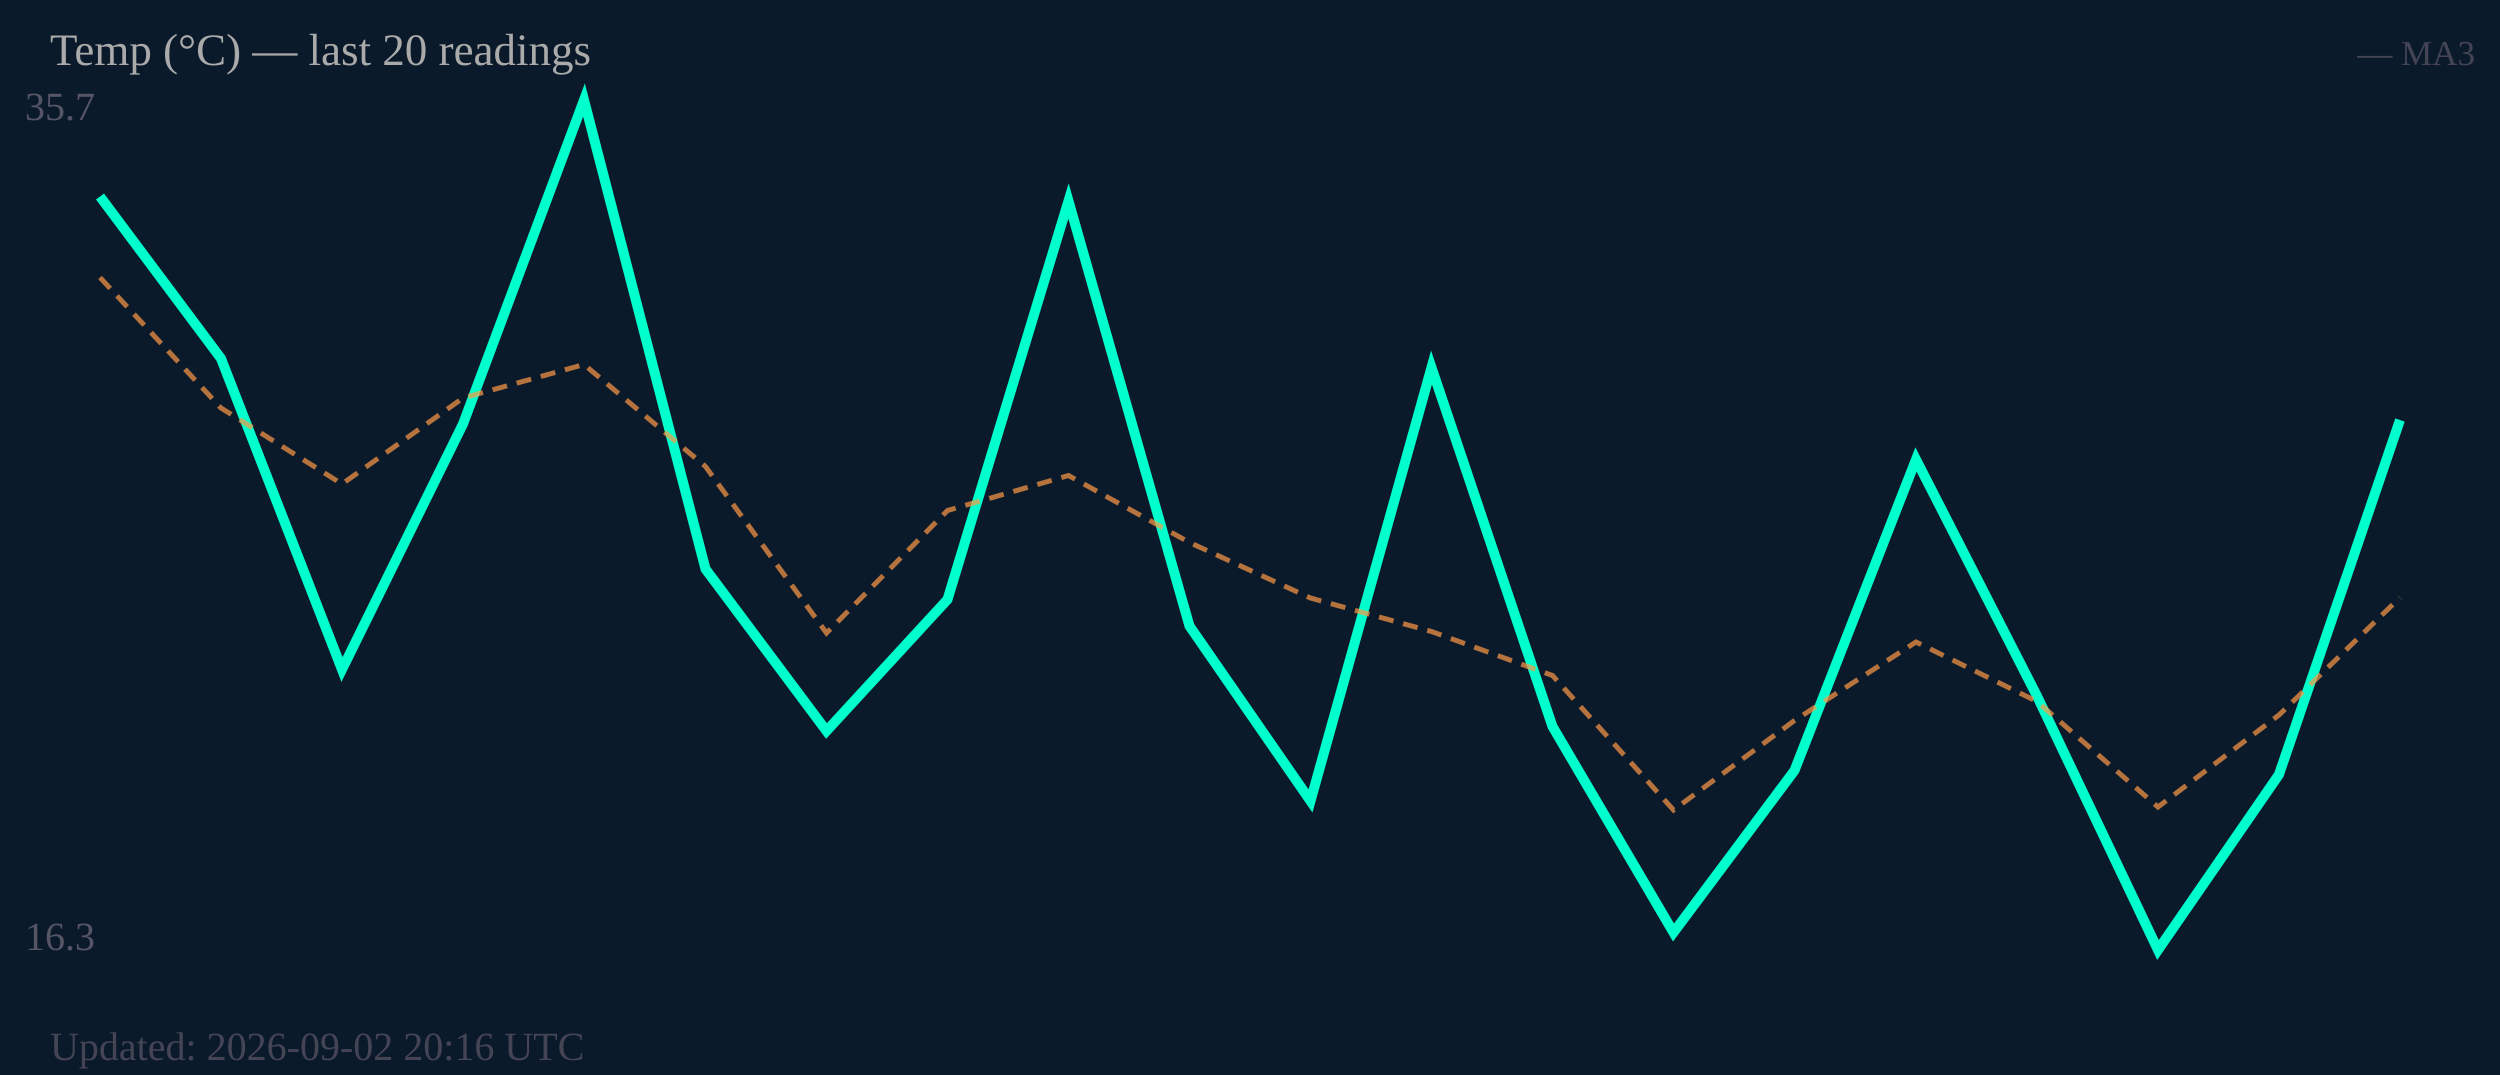
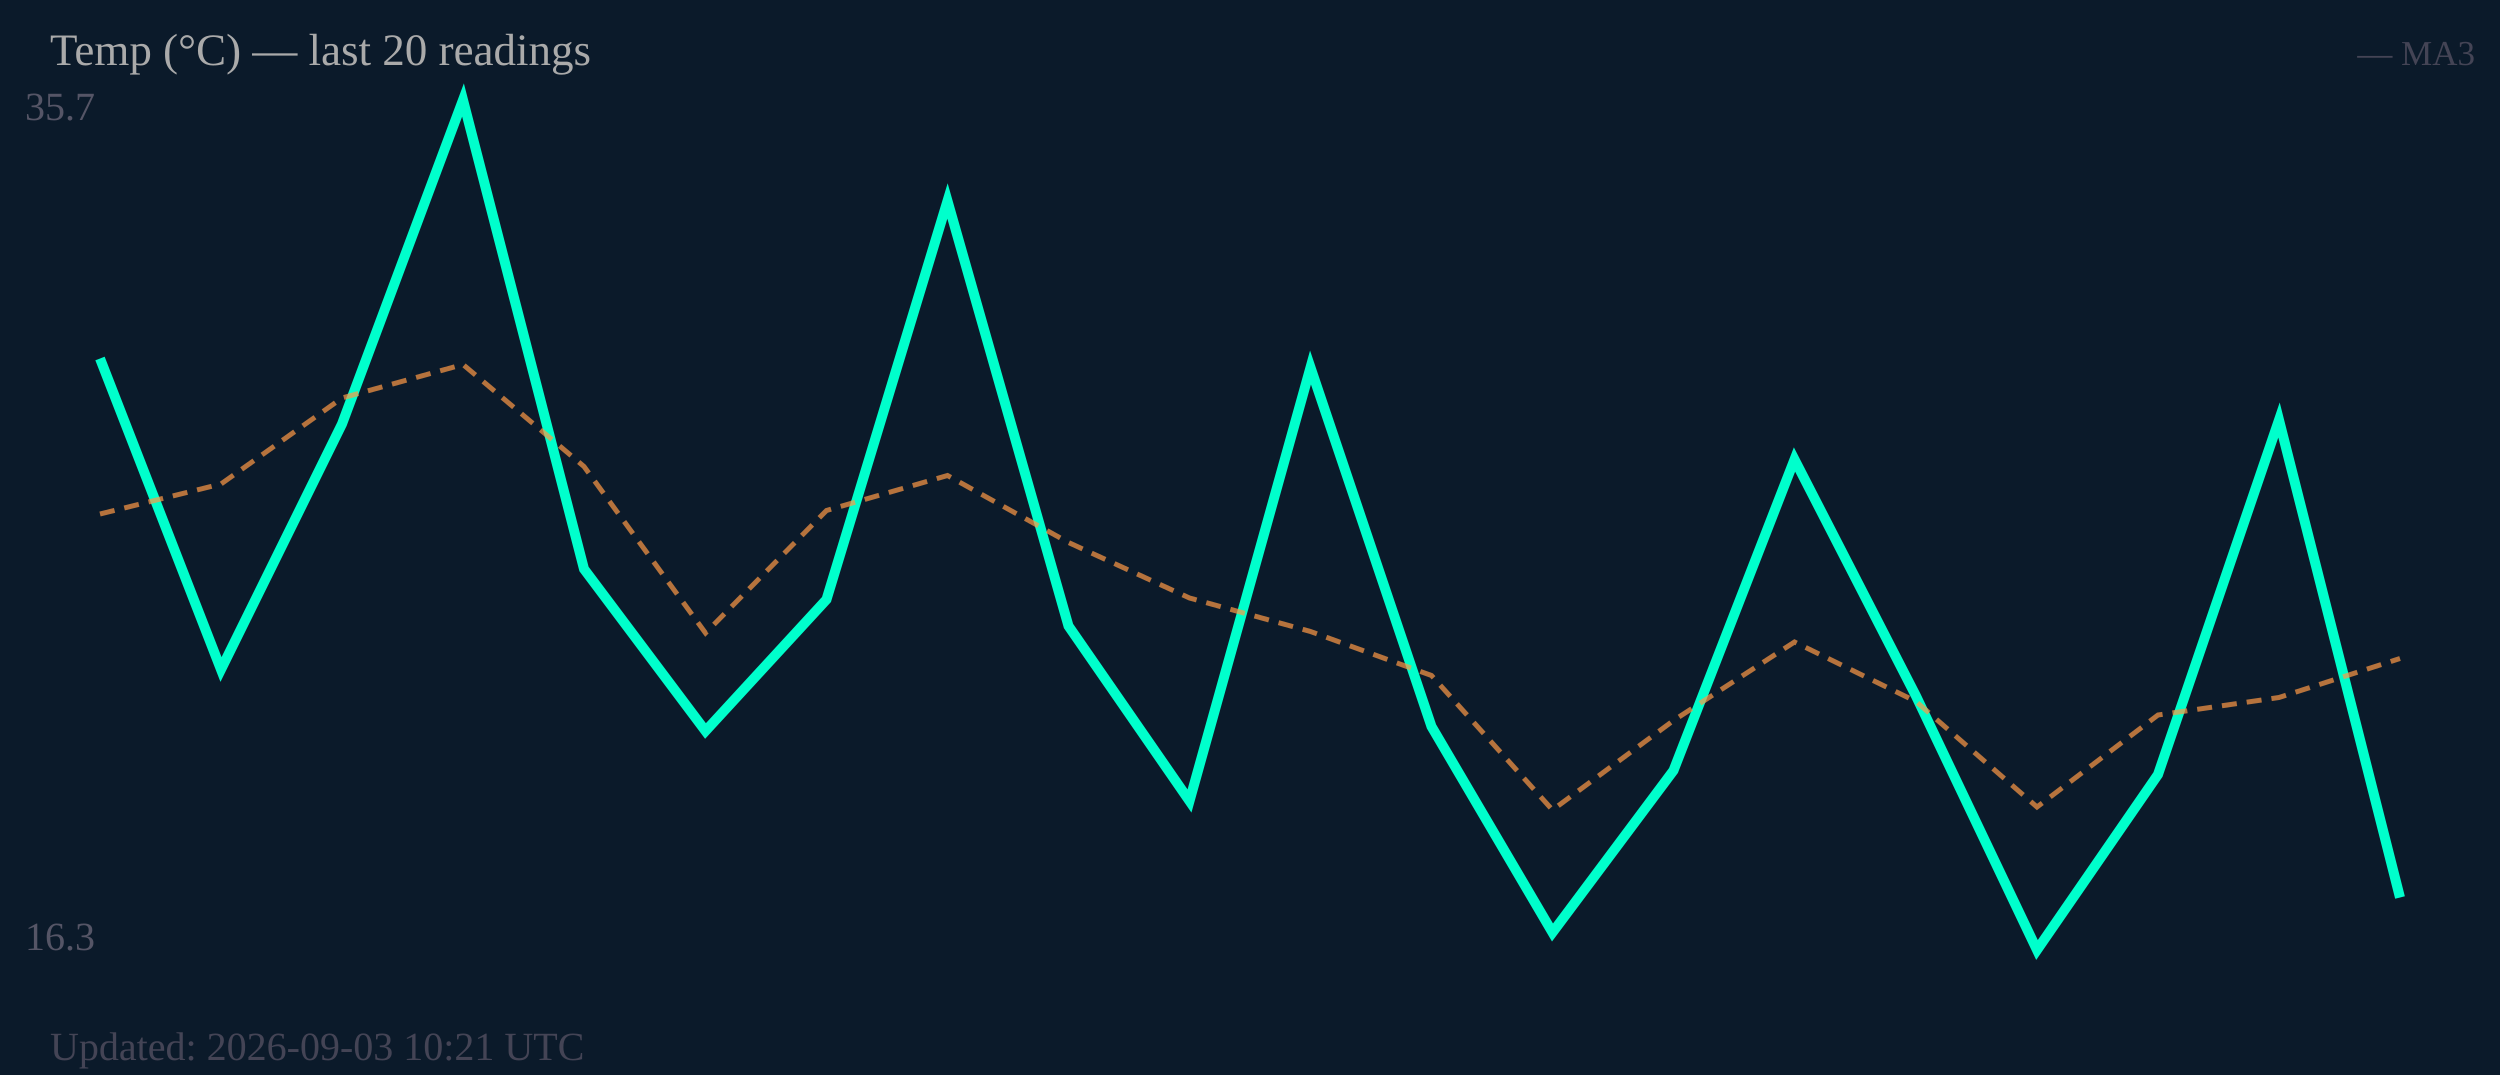
<svg xmlns="http://www.w3.org/2000/svg" width="500" height="215" viewBox="0 0 500 215">
  <rect width="500" height="215" fill="#0b1a2a" />
  <text x="5" y="24" font-size="8" fill="#556">35.7</text>
  <text x="5" y="190" font-size="8" fill="#556">16.3</text>
-   <polyline fill="none" stroke="#00ffcc" stroke-width="2" points="20.0,39.3 44.2,71.7 68.4,133.9 92.6,84.8 116.8,20.0 141.1,113.8 165.3,146.2 189.5,119.9 213.7,40.2 237.9,125.2 262.1,160.2 286.3,73.5 310.5,145.3 334.7,186.5 358.9,154.1 383.2,91.9 407.4,139.2 431.6,190.0 455.8,154.9 480.0,84.0" />
-   <polyline fill="none" stroke="#ff9944" stroke-width="1" stroke-dasharray="3,2" opacity="0.7" points="20.0,55.5 44.2,81.6 68.4,96.8 92.6,79.6 116.8,72.9 141.1,93.3 165.3,126.6 189.5,102.1 213.7,95.1 237.9,108.5 262.1,119.6 286.3,126.3 310.5,135.1 334.7,162.0 358.9,144.1 383.2,128.4 407.4,140.3 431.6,161.4 455.8,143.0 480.0,119.5" />
+   <polyline fill="none" stroke="#00ffcc" stroke-width="2" points="20.0,71.7 44.2,133.9 68.4,84.8 92.6,20.0 116.8,113.8 141.1,146.2 165.3,119.9 189.5,40.2 213.7,125.2 237.9,160.2 262.1,73.5 286.3,145.3 310.5,186.5 334.7,154.1 358.9,91.9 383.2,139.2 407.4,190.0 431.6,154.9 455.8,84.0 480.0,179.5" />
+   <polyline fill="none" stroke="#ff9944" stroke-width="1" stroke-dasharray="3,2" opacity="0.7" points="20.0,102.8 44.2,96.8 68.4,79.6 92.6,72.9 116.8,93.3 141.1,126.6 165.3,102.1 189.5,95.1 213.7,108.5 237.9,119.6 262.1,126.3 286.3,135.1 310.5,162.0 334.7,144.1 358.9,128.4 383.2,140.3 407.4,161.4 431.6,143.0 455.8,139.5 480.0,131.7" />
  <text x="10" y="13" font-size="9" fill="#aaa">Temp (°C) — last 20 readings</text>
  <text x="495" y="13" font-size="7" fill="#445" text-anchor="end">— MA3</text>
-   <text x="10" y="212" font-size="8" fill="#445">Updated: 2026-09-02 20:16 UTC</text>
+   <text x="10" y="212" font-size="8" fill="#445">Updated: 2026-09-03 10:21 UTC</text>
</svg>
